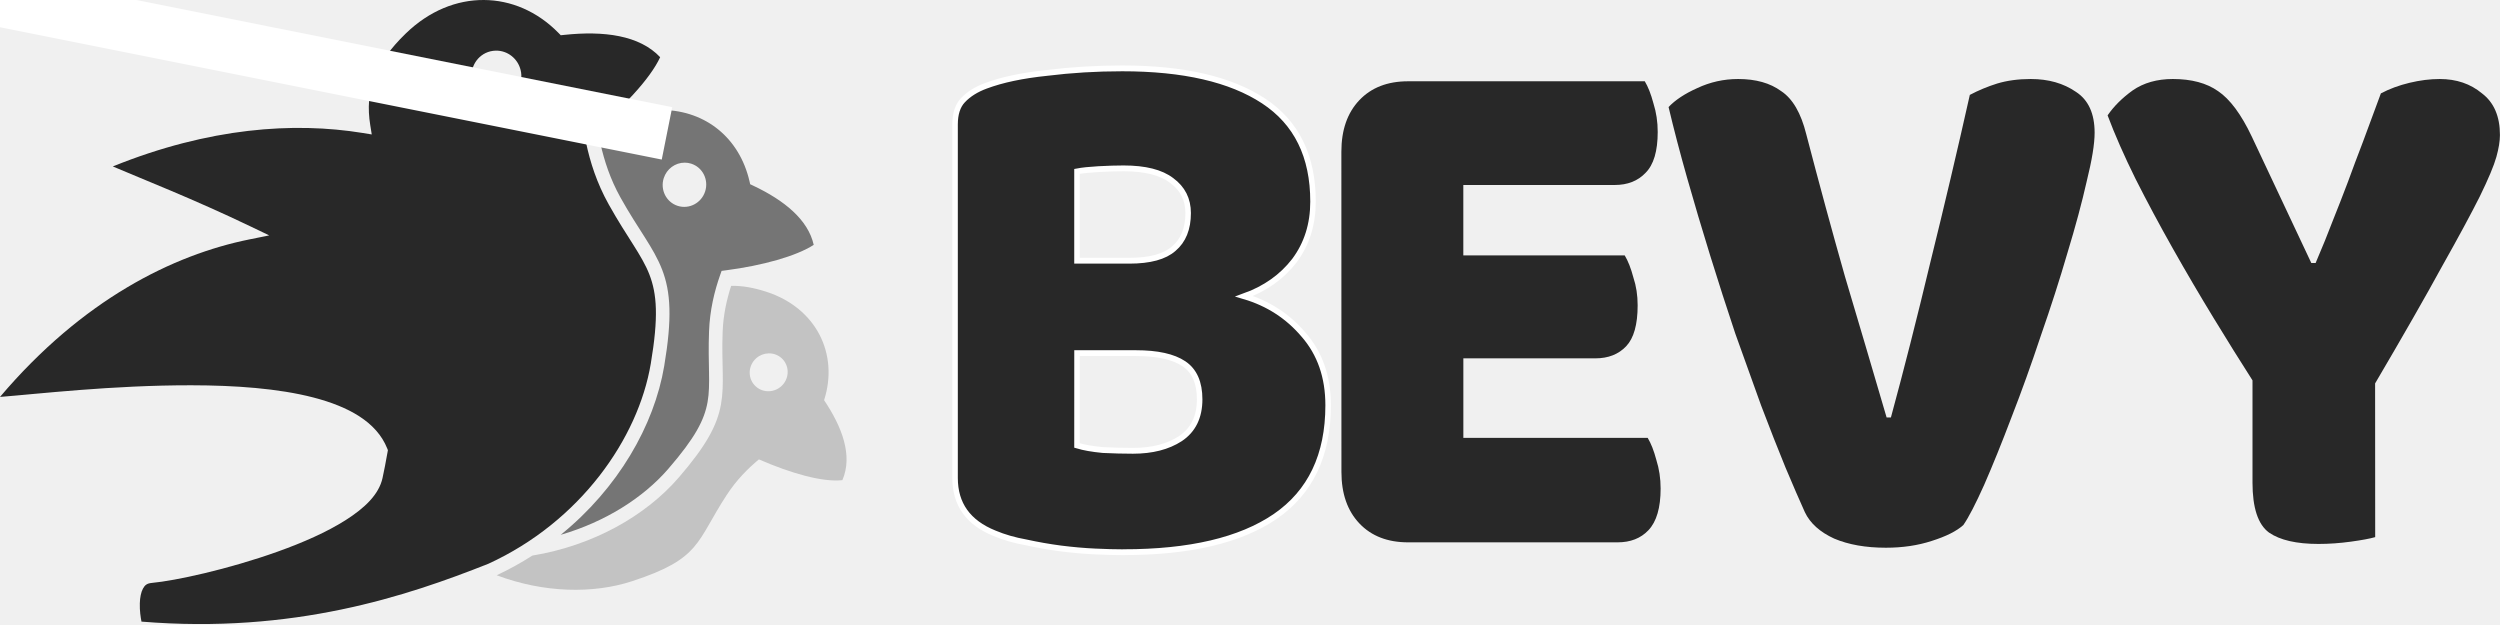
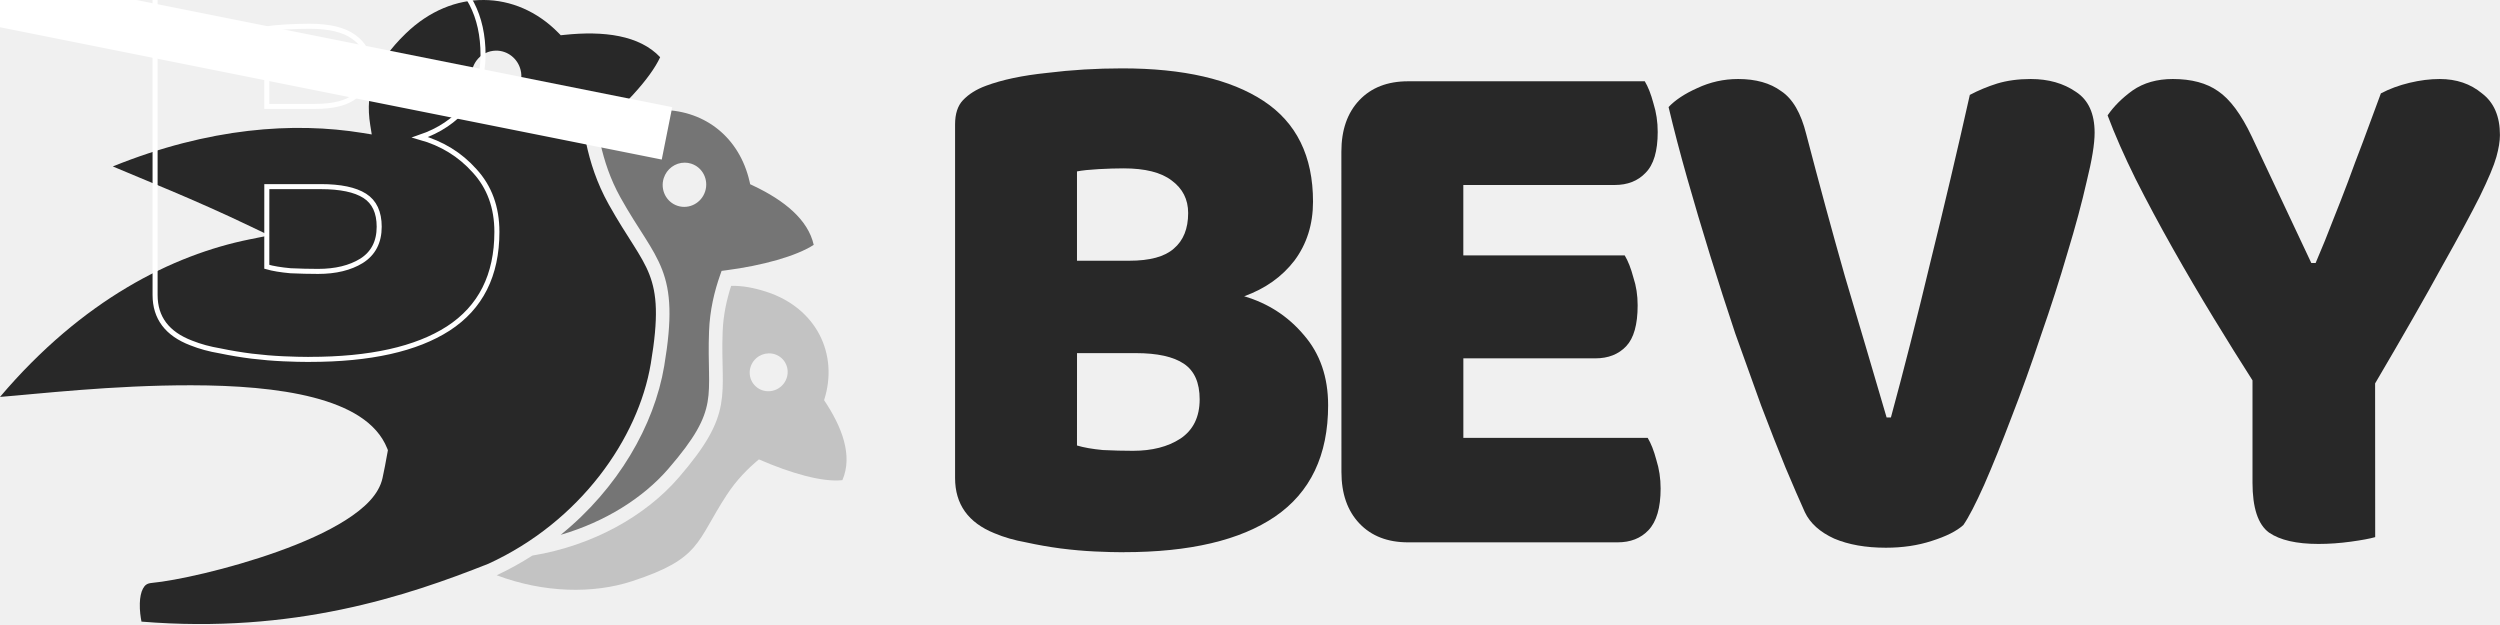
<svg xmlns="http://www.w3.org/2000/svg" id="svg1941" version="1.1" viewBox="0 0 93.706 23.391" height="23.391mm" width="93.706mm">
  <defs id="defs1935" />
  <g transform="translate(-15.83809,-109.1515)" id="layer1">
    <g style="opacity:1;fill:#757575;fill-opacity:1;stroke-width:0.756;stroke-miterlimit:4;stroke-dasharray:none" transform="matrix(0.6386771,0,0,0.6386771,-336.2912,-147.5184)" id="g1911-8-3-9-3">
      <g id="g1121-3-8-8-2-8-7-1-2-8-3-9-6" style="fill:#929292;fill-opacity:1" transform="matrix(-0.4042672,-0.1743825,-0.1743825,0.4042672,678.7761,389.8476)">
        <path transform="matrix(-0.551804,-0.2380231,-0.2380231,0.551804,1946.732,-620.612)" d="m 2246.031,2340.191 v 0 c -0.016,3e-4 -0.031,0 -0.047,0 -0.98,3.067 -1.739,6.4 -1.883,10.195 -0.271,7.126 0.453,11.464 -0.367,16.08 -0.82,4.616 -3.245,9.161 -9.414,16.287 -7.342,8.482 -18.979,15.045 -32.42,17.264 -2.502,1.597 -5.142,3.061 -7.92,4.363 10.462,3.938 21.402,4.153 30.076,1.307 15.279,-5.014 14.096,-8.616 20.943,-19.107 2.157,-3.305 4.647,-5.828 7.148,-7.9 7.125,3.107 14.143,5.101 18.516,4.607 2.351,-5.45 -0.057,-11.771 -4.059,-17.746 3.282,-10.196 -1.699,-20.406 -12.73,-24.016 -2.877,-0.942 -5.463,-1.384 -7.844,-1.338 z m 8.275,14.971 a 4.167,4.245 48.68 0 1 3.197,1.397 4.167,4.245 48.68 0 1 -0.438,5.934 4.167,4.245 48.68 0 1 -5.939,-0.326 4.167,4.245 48.68 0 1 0.438,-5.934 4.167,4.245 48.68 0 1 2.742,-1.07 z m -68.375,45.379 c 0.127,0.075 0.257,0.141 0.385,0.215 0.131,-0.049 0.264,-0.101 0.395,-0.15 -0.26,-0.023 -0.519,-0.039 -0.779,-0.064 z" style="fill:#c3c3c3;fill-opacity:1;stroke:none;stroke-width:0.56px;stroke-linecap:butt;stroke-linejoin:miter;stroke-opacity:1" id="path819-1-94-5-3-1-9-6-4-90-0-8-9-5-8-6-1" />
      </g>
    </g>
    <g style="opacity:1;fill:#282828;fill-opacity:1;stroke:none;stroke-width:0.756;stroke-miterlimit:4;stroke-dasharray:none;stroke-opacity:1" transform="matrix(-0.289957,0.2343288,0.2343288,0.289957,41.47955,36.94942)" id="g1051-1-2-0-8-6-0-8-1-5-6-9-6">
      <g style="opacity:1;fill:#282828;fill-opacity:1" transform="matrix(-0.3525408,0.2849059,0.2849059,0.3525408,477.11,-1021.767)" id="g3029-3">
        <path transform="translate(5.0092774e-5,-757.8763)" d="m 2191.146,2276.783 c -5.973,-0.035 -12.098,2.348 -17.361,7.459 -6.913,6.713 -9.06,12.755 -7.848,20.295 l 0.332,2.068 -2.066,-0.336 c -15.188,-2.461 -33.985,-1.218 -55.371,7.434 6.287,2.695 17.826,7.193 30.631,13.342 l 4.061,1.951 -4.414,0.894 c -16.909,3.427 -36.973,13.328 -55.299,34.934 8.198,-0.637 24.953,-2.609 42.428,-2.582 9.714,0.015 19.287,0.687 27.086,2.709 7.799,2.022 14.026,5.435 16.367,11.285 l 0.16,0.4 -0.076,0.424 c -0.384,2.183 -0.761,4.149 -1.117,5.76 -0.816,3.694 -4.01,6.682 -8.195,9.342 -4.186,2.66 -9.496,4.985 -15.014,6.961 -11.035,3.952 -22.78,6.477 -27.965,6.959 -1.102,0.102 -1.542,0.498 -1.967,1.27 -0.425,0.771 -0.659,1.982 -0.693,3.25 -0.046,1.693 0.181,3.104 0.367,4.062 33.749,2.767 58.847,-5.651 76.959,-12.838 20.351,-9.331 33.213,-27.758 36.006,-44.348 1.75,-10.395 1.375,-15.489 -0.312,-19.828 -1.687,-4.339 -4.922,-8.191 -9.025,-15.549 -2.637,-4.728 -4.108,-9.367 -5.02,-13.688 l -0.193,-0.91 0.727,-0.582 c 7.54,-6.045 13.681,-12.644 15.91,-17.449 -4.574,-4.865 -12.479,-5.893 -21.322,-4.947 l -0.727,0.076 -0.512,-0.521 c -4.713,-4.801 -10.562,-7.261 -16.535,-7.297 z m 2.648,11.232 a 5.629,5.524 76.403 0 1 5.502,4.322 5.629,5.524 76.403 0 1 -4.047,6.769 5.629,5.524 76.403 0 1 -6.693,-4.172 5.629,5.524 76.403 0 1 4.047,-6.769 5.629,5.524 76.403 0 1 1.191,-0.15 z" style="color:#000000;font-style:normal;font-variant:normal;font-weight:normal;font-stretch:normal;font-size:medium;line-height:normal;font-family:sans-serif;font-variant-ligatures:normal;font-variant-position:normal;font-variant-caps:normal;font-variant-numeric:normal;font-variant-alternates:normal;font-variant-east-asian:normal;font-feature-settings:normal;font-variation-settings:normal;text-indent:0;text-align:start;text-decoration:none;text-decoration-line:none;text-decoration-style:solid;text-decoration-color:#000000;letter-spacing:normal;word-spacing:normal;text-transform:none;writing-mode:lr-tb;direction:ltr;text-orientation:mixed;dominant-baseline:auto;baseline-shift:baseline;text-anchor:start;white-space:normal;shape-padding:0;shape-margin:0;inline-size:0;clip-rule:nonzero;display:inline;overflow:visible;visibility:visible;isolation:auto;mix-blend-mode:normal;color-interpolation:sRGB;color-interpolation-filters:linearRGB;solid-color:#000000;solid-opacity:1;vector-effect:none;fill:#282828;fill-opacity:1;fill-rule:nonzero;stroke:none;stroke-width:3.024;stroke-linecap:butt;stroke-linejoin:miter;stroke-miterlimit:4;stroke-dasharray:none;stroke-dashoffset:0;stroke-opacity:1;color-rendering:auto;image-rendering:auto;shape-rendering:auto;text-rendering:auto;enable-background:accumulate;stop-color:#000000;stop-opacity:1" id="path3031-2" />
      </g>
    </g>
    <g transform="matrix(-0.3225918,0.04314193,0.04314193,0.3225918,94.63531,65.32372)" id="g1051-1-1-8-8-4-9-4-0-4-6-4-7-6" style="opacity:1;fill:#353535;fill-opacity:1;stroke-width:0.756;stroke-miterlimit:4;stroke-dasharray:none">
      <g transform="translate(-20.24458,-6.120921)" id="g1129-5-9-8-0-7-2-7-3-8-61-1">
        <g transform="translate(61.54776,-5.672668)" id="g1344-1-3-9-3-8-8-8-3-5">
          <g style="fill:#757575;fill-opacity:1" id="g1121-7-7-2-3-3-7-4-5-8-2-5">
            <g style="opacity:1" transform="matrix(-0.514626,0.06882369,0.06882369,0.514626,1184.364,-811.9091)" id="g3006-4">
              <path transform="translate(1.2499985e-4,-757.8763)" d="m 2230.894,2301.174 c -1.911,-0.039 -3.912,0.162 -5.979,0.633 -0.139,0.032 -0.261,0.071 -0.398,0.104 -2.274,2.248 -4.813,4.505 -7.529,6.717 0.875,3.86 2.174,7.883 4.471,12.002 3.987,7.149 7.274,10.966 9.203,15.926 1.929,4.96 2.264,10.794 0.475,21.424 -2.218,13.178 -10.24,27.132 -22.959,37.434 9.872,-2.879 18.287,-8.191 23.858,-14.627 6.013,-6.946 8.019,-10.876 8.723,-14.836 0.704,-3.96 0.044,-8.3 0.324,-15.664 0.18,-4.745 1.191,-8.896 2.477,-12.545 l 0.309,-0.875 0.922,-0.121 c 8.228,-1.067 15.665,-3.167 19.51,-5.648 -1.235,-5.552 -6.481,-9.86 -13.428,-13.135 l -0.662,-0.312 -0.166,-0.713 c -2.203,-9.461 -9.591,-15.563 -19.148,-15.762 z m 4.783,11.686 a 4.823,4.914 17.729 0 1 1.447,0.225 4.823,4.914 17.729 0 1 3.098,6.148 4.823,4.914 17.729 0 1 -6.09,3.213 4.823,4.914 17.729 0 1 -3.098,-6.148 4.823,4.914 17.729 0 1 4.643,-3.438 z" style="color:#000000;font-style:normal;font-variant:normal;font-weight:normal;font-stretch:normal;font-size:medium;line-height:normal;font-family:sans-serif;font-variant-ligatures:normal;font-variant-position:normal;font-variant-caps:normal;font-variant-numeric:normal;font-variant-alternates:normal;font-variant-east-asian:normal;font-feature-settings:normal;font-variation-settings:normal;text-indent:0;text-align:start;text-decoration:none;text-decoration-line:none;text-decoration-style:solid;text-decoration-color:#000000;letter-spacing:normal;word-spacing:normal;text-transform:none;writing-mode:lr-tb;direction:ltr;text-orientation:mixed;dominant-baseline:auto;baseline-shift:baseline;text-anchor:start;white-space:normal;shape-padding:0;shape-margin:0;inline-size:0;clip-rule:nonzero;display:inline;overflow:visible;visibility:visible;isolation:auto;mix-blend-mode:normal;color-interpolation:sRGB;color-interpolation-filters:linearRGB;solid-color:#000000;solid-opacity:1;vector-effect:none;fill:#757575;fill-opacity:1;fill-rule:nonzero;stroke:none;stroke-width:3.024;stroke-linecap:butt;stroke-linejoin:miter;stroke-miterlimit:4;stroke-dasharray:none;stroke-dashoffset:0;stroke-opacity:1;color-rendering:auto;image-rendering:auto;shape-rendering:auto;text-rendering:auto;enable-background:accumulate;stop-color:#000000;stop-opacity:1" id="path3008-7" />
            </g>
          </g>
        </g>
      </g>
    </g>
    <g id="text1778-3-6-3-9-3-6-4-0-9-5" style="font-style:normal;font-weight:normal;font-size:10.301px;line-height:1.25;font-family:sans-serif;letter-spacing:0px;word-spacing:0px;opacity:1;fill:#282828;fill-opacity:1;stroke:none;stroke-width:0.258;stroke-miterlimit:4;stroke-dasharray:none" transform="matrix(1.091397,0,0,1.152116,-39.18187,-107.1797)" aria-label="BEVY">
      <path id="path1940-83-0-6-3-1-1-8-3-1-6" style="font-style:normal;font-variant:normal;font-weight:normal;font-stretch:normal;font-size:21.975px;font-family:'Baloo Bhaijaan';-inkscape-font-specification:'Baloo Bhaijaan, Normal';font-variant-ligatures:normal;font-variant-caps:normal;font-variant-numeric:normal;font-feature-settings:normal;text-align:start;writing-mode:lr-tb;text-anchor:start;fill:#282828;fill-opacity:1;stroke-width:0.289" d="m 87.4,202.262 q 0.345,0.099 0.887,0.148 0.542,0.025 1.035,0.025 0.985,0 1.626,-0.394 0.665,-0.419 0.665,-1.281 0,-0.813 -0.542,-1.158 -0.542,-0.345 -1.65,-0.345 h -2.02 z m 0,-6.011 h 1.798 q 1.059,0 1.527,-0.394 0.493,-0.394 0.493,-1.158 0,-0.665 -0.567,-1.059 -0.542,-0.394 -1.65,-0.394 -0.37,0 -0.862,0.025 -0.468,0.025 -0.739,0.074 z m 1.601,9.484 q -0.419,0 -0.985,-0.025 -0.567,-0.025 -1.182,-0.099 -0.591,-0.074 -1.182,-0.197 -0.591,-0.099 -1.084,-0.296 -1.355,-0.517 -1.355,-1.798 v -11.504 q 0,-0.517 0.271,-0.788 0.296,-0.296 0.788,-0.468 0.838,-0.296 2.094,-0.419 1.256,-0.148 2.587,-0.148 3.153,0 4.853,1.059 1.7,1.059 1.7,3.276 0,1.109 -0.64,1.921 -0.64,0.788 -1.724,1.158 1.232,0.345 2.045,1.256 0.838,0.911 0.838,2.291 0,2.439 -1.823,3.621 -1.798,1.158 -5.198,1.158 z" />
-       <path d="m 87.4,202.262 q 0.345,0.099 0.887,0.148 0.542,0.025 1.035,0.025 0.985,0 1.626,-0.394 0.665,-0.419 0.665,-1.281 0,-0.813 -0.542,-1.158 -0.542,-0.345 -1.65,-0.345 h -2.02 z m 0,-6.011 h 1.798 q 1.059,0 1.527,-0.394 0.493,-0.394 0.493,-1.158 0,-0.665 -0.567,-1.059 -0.542,-0.394 -1.65,-0.394 -0.37,0 -0.862,0.025 -0.468,0.025 -0.739,0.074 z m 1.601,9.484 q -0.419,0 -0.985,-0.025 -0.567,-0.025 -1.182,-0.099 -0.591,-0.074 -1.182,-0.197 -0.591,-0.099 -1.084,-0.296 -1.355,-0.517 -1.355,-1.798 v -11.504 q 0,-0.517 0.271,-0.788 0.296,-0.296 0.788,-0.468 0.838,-0.296 2.094,-0.419 1.256,-0.148 2.587,-0.148 3.153,0 4.853,1.059 1.7,1.059 1.7,3.276 0,1.109 -0.64,1.921 -0.64,0.788 -1.724,1.158 1.232,0.345 2.045,1.256 0.838,0.911 0.838,2.291 0,2.439 -1.823,3.621 -1.798,1.158 -5.198,1.158 z" stroke="white" stroke-width="0.05mm" />
      <path id="path1942-3-4-06-1-4-5-1-0-0-9" style="font-style:normal;font-variant:normal;font-weight:normal;font-stretch:normal;font-size:21.975px;font-family:'Baloo Bhaijaan';-inkscape-font-specification:'Baloo Bhaijaan, Normal';font-variant-ligatures:normal;font-variant-caps:normal;font-variant-numeric:normal;font-feature-settings:normal;text-align:start;writing-mode:lr-tb;text-anchor:start;fill:#282828;fill-opacity:1;stroke-width:0.289" d="m 96.48,192.704 q 0,-1.059 0.616,-1.675 0.616,-0.616 1.675,-0.616 h 8.129 q 0.172,0.271 0.296,0.714 0.148,0.443 0.148,0.936 0,0.936 -0.419,1.33 -0.394,0.394 -1.059,0.394 h -5.198 v 2.291 h 5.543 q 0.172,0.271 0.296,0.714 0.148,0.419 0.148,0.911 0,0.936 -0.394,1.33 -0.394,0.394 -1.059,0.394 h -4.533 v 2.587 h 6.331 q 0.172,0.271 0.296,0.714 0.148,0.443 0.148,0.936 0,0.936 -0.419,1.355 -0.394,0.394 -1.059,0.394 h -7.193 q -1.059,0 -1.675,-0.616 -0.616,-0.616 -0.616,-1.675 z" />
      <path id="path1944-3-1-2-9-9-5-0-9-7-3" style="font-style:normal;font-variant:normal;font-weight:normal;font-stretch:normal;font-size:21.975px;font-family:'Baloo Bhaijaan';-inkscape-font-specification:'Baloo Bhaijaan, Normal';font-variant-ligatures:normal;font-variant-caps:normal;font-variant-numeric:normal;font-feature-settings:normal;text-align:start;writing-mode:lr-tb;text-anchor:start;fill:#282828;fill-opacity:1;stroke-width:0.289" d="m 117.842,204.849 q -0.345,0.296 -1.084,0.517 -0.714,0.222 -1.577,0.222 -1.035,0 -1.774,-0.296 -0.739,-0.32 -1.01,-0.862 -0.271,-0.567 -0.665,-1.453 -0.394,-0.911 -0.838,-2.02 -0.419,-1.109 -0.887,-2.34 -0.443,-1.256 -0.862,-2.537 -0.419,-1.281 -0.788,-2.513 -0.369,-1.232 -0.64,-2.316 0.345,-0.345 0.985,-0.616 0.665,-0.296 1.404,-0.296 0.911,0 1.478,0.394 0.591,0.369 0.862,1.404 0.665,2.414 1.33,4.631 0.69,2.192 1.429,4.582 h 0.148 q 0.665,-2.316 1.355,-5.05 0.714,-2.734 1.355,-5.444 0.443,-0.222 0.936,-0.369 0.517,-0.148 1.158,-0.148 0.911,0 1.552,0.419 0.64,0.394 0.64,1.33 0,0.542 -0.271,1.577 -0.246,1.035 -0.665,2.34 -0.394,1.281 -0.911,2.685 -0.493,1.404 -1.01,2.66 -0.493,1.232 -0.936,2.192 -0.443,0.936 -0.714,1.306 z" />
      <path id="path1946-80-0-6-4-2-4-3-2-5-7" style="font-style:normal;font-variant:normal;font-weight:normal;font-stretch:normal;font-size:21.975px;font-family:'Baloo Bhaijaan';-inkscape-font-specification:'Baloo Bhaijaan, Normal';font-variant-ligatures:normal;font-variant-caps:normal;font-variant-numeric:normal;font-feature-settings:normal;text-align:start;writing-mode:lr-tb;text-anchor:start;fill:#282828;fill-opacity:1;stroke-width:0.289" d="m 131.985,205.243 q -0.271,0.074 -0.838,0.148 -0.567,0.074 -1.109,0.074 -1.133,0 -1.7,-0.37 -0.567,-0.394 -0.567,-1.626 v -3.326 q -0.616,-0.911 -1.33,-2.02 -0.714,-1.109 -1.404,-2.266 -0.69,-1.158 -1.281,-2.266 -0.591,-1.133 -0.961,-2.069 0.32,-0.443 0.862,-0.813 0.567,-0.37 1.379,-0.37 0.961,0 1.552,0.394 0.616,0.394 1.158,1.478 l 2.045,4.114 h 0.148 q 0.345,-0.764 0.591,-1.379 0.271,-0.64 0.517,-1.256 0.246,-0.64 0.517,-1.306 0.271,-0.69 0.616,-1.577 0.443,-0.222 0.985,-0.345 0.542,-0.123 1.035,-0.123 0.862,0 1.453,0.468 0.616,0.443 0.616,1.355 0,0.296 -0.123,0.714 -0.123,0.419 -0.567,1.281 -0.443,0.838 -1.306,2.291 -0.838,1.453 -2.291,3.794 z" />
    </g>
  </g>
  <path d="M 0,0 25,5 L Z" stroke="white" stroke-width="2px" />
+   <path d="m           10,10 q 0.345,0.099 0.887,0.148 0.542,0.025 1.035,0.025 0.985,0 1.626,-0.394 0.665,-0.419 0.665,-1.281 0,-0.813 -0.542,-1.158 -0.542,-0.345 -1.65,-0.345 h -2.02 z m 0,-6.011 h 1.798 q 1.059,0 1.527,-0.394 0.493,-0.394 0.493,-1.158 0,-0.665 -0.567,-1.059 -0.542,-0.394 -1.65,-0.394 -0.37,0 -0.862,0.025 -0.468,0.025 -0.739,0.074 z m 1.601,9.484 q -0.419,0 -0.985,-0.025 -0.567,-0.025 -1.182,-0.099 -0.591,-0.074 -1.182,-0.197 -0.591,-0.099 -1.084,-0.296 -1.355,-0.517 -1.355,-1.798 v -11.504 q 0,-0.517 0.271,-0.788 0.296,-0.296 0.788,-0.468 0.838,-0.296 2.094,-0.419 1.256,-0.148 2.587,-0.148 3.153,0 4.853,1.059 1.7,1.059 1.7,3.276 0,1.109 -0.64,1.921 -0.64,0.788 -1.724,1.158 1.232,0.345 2.045,1.256 0.838,0.911 0.838,2.291 0,2.439 -1.823,3.621 -1.798,1.158 -5.198,1.158 z" stroke="white" stroke-width="0.05mm" fill="none" />
</svg>
